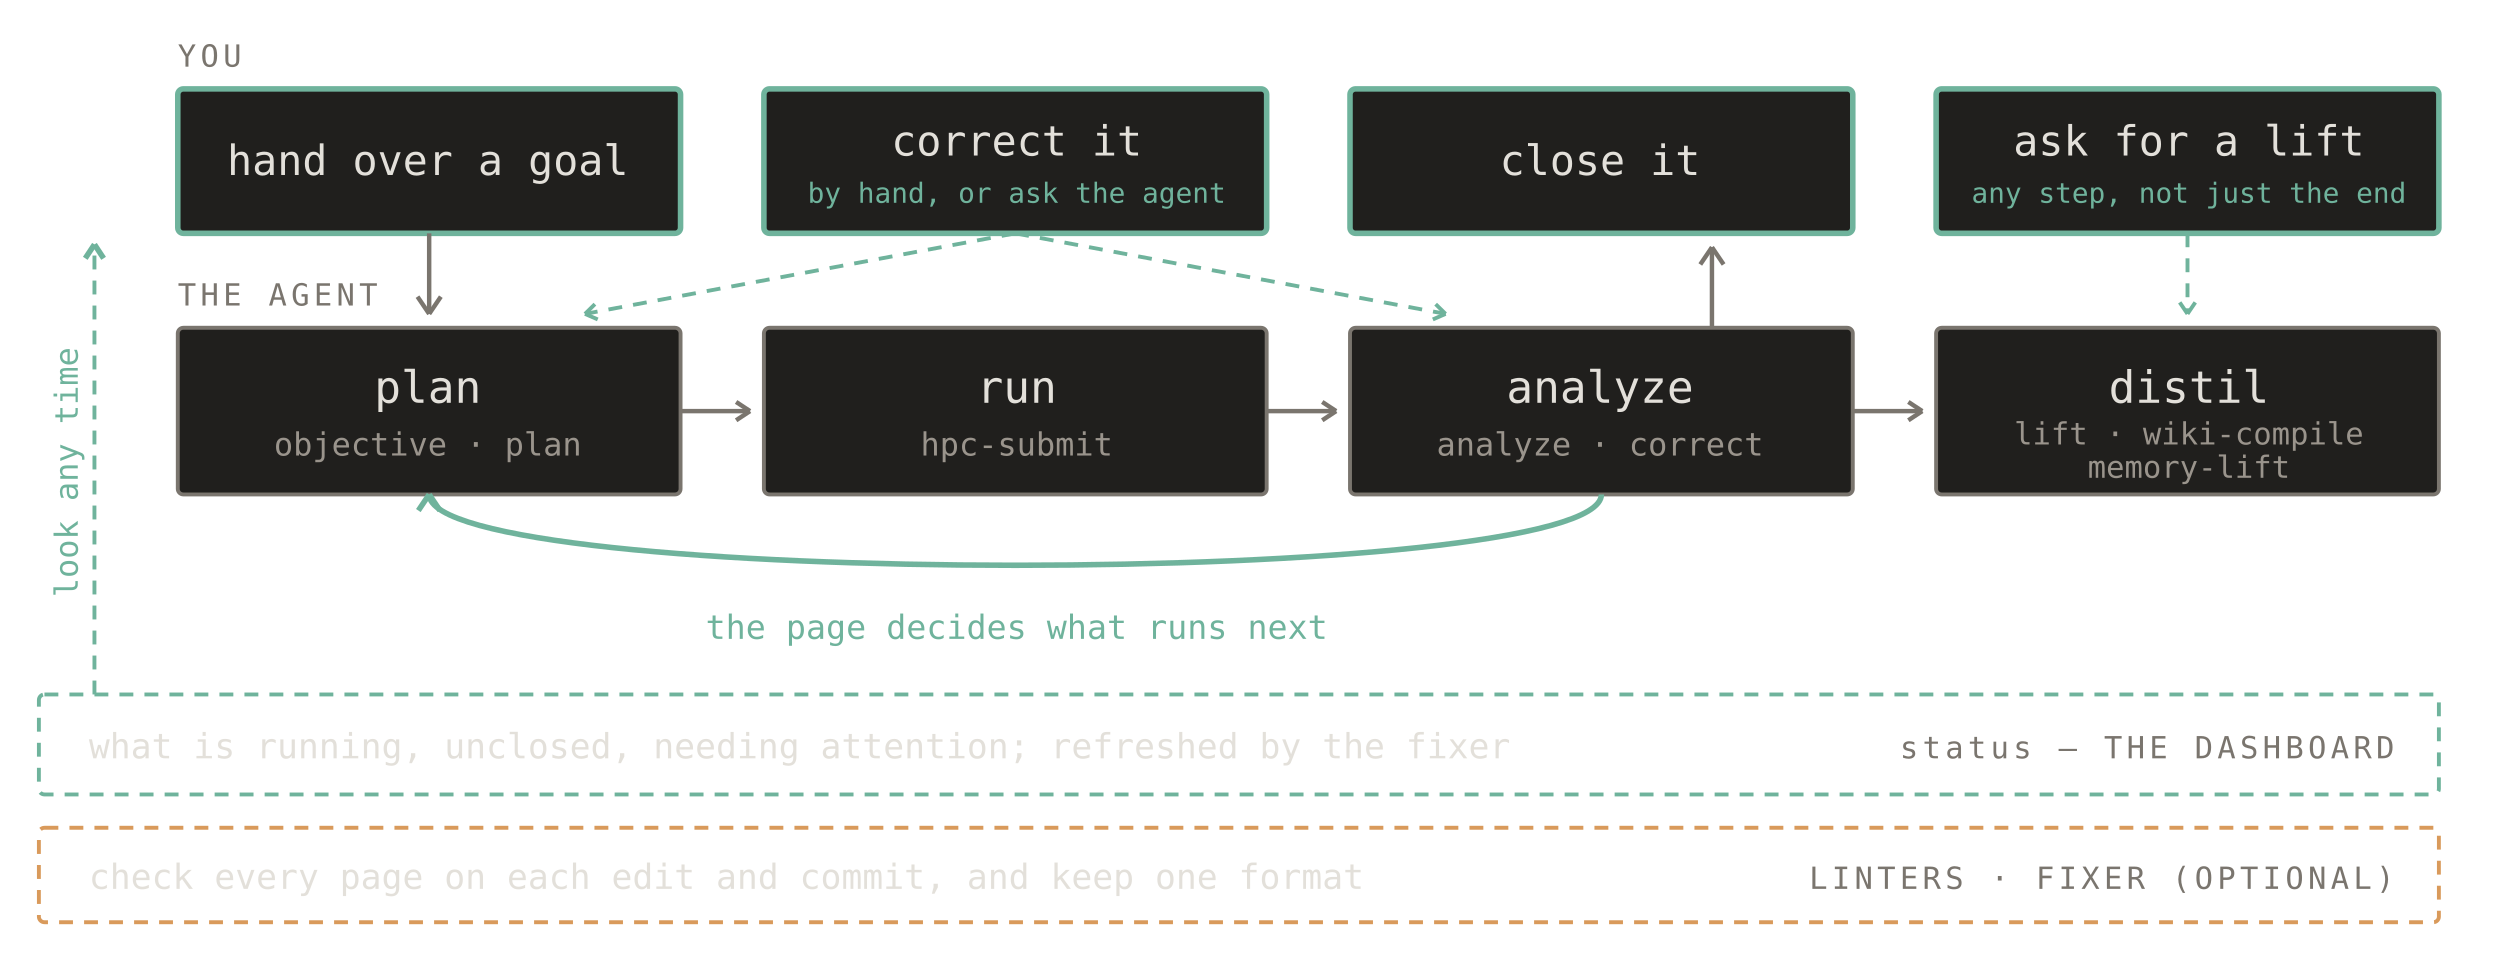
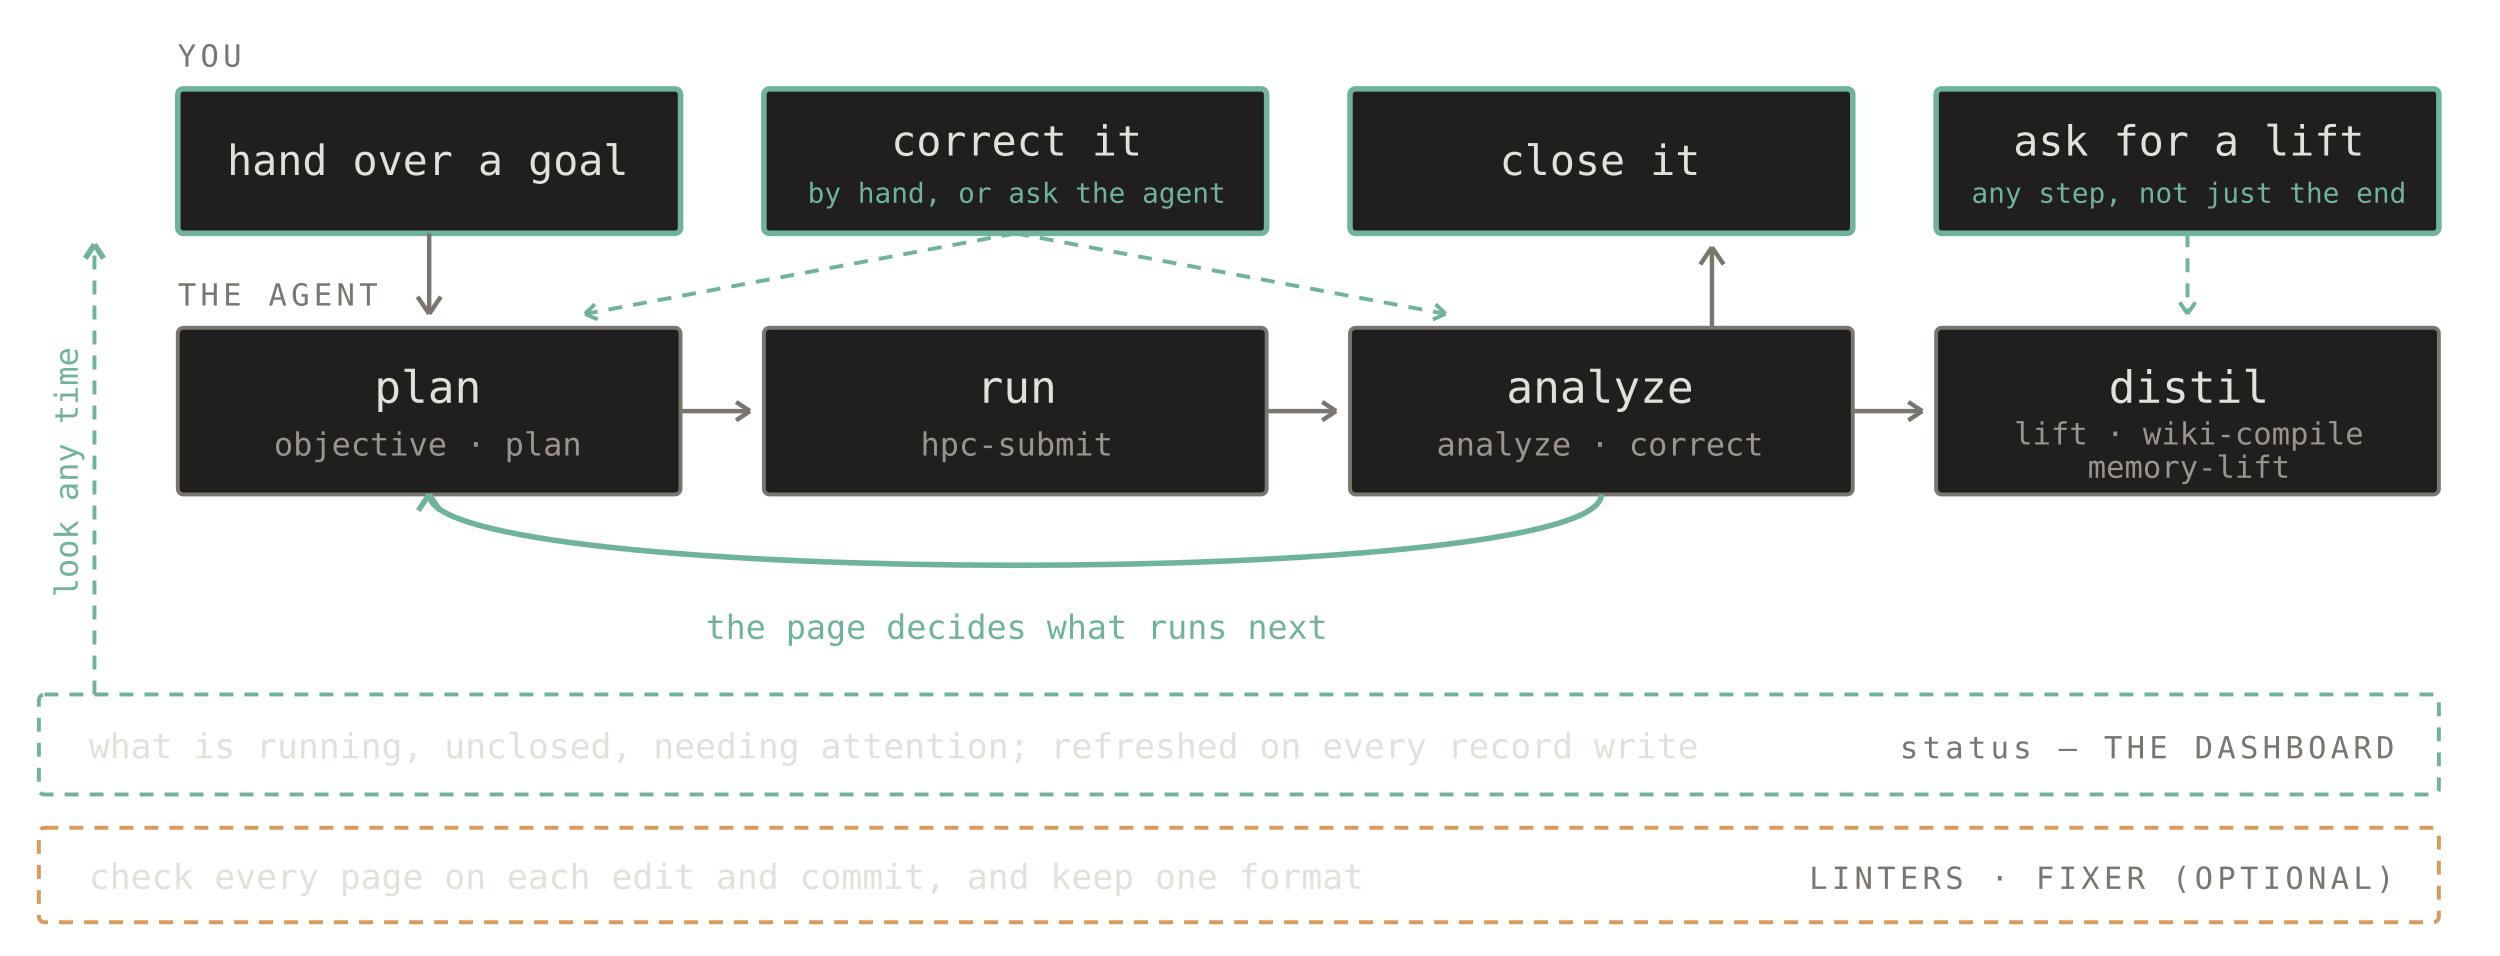
- <svg xmlns="http://www.w3.org/2000/svg" viewBox="0 0 900 344" role="img" aria-label="Two lanes and two bands. Top, what only you do: hand over a goal, correct it at any step, close it, ask for a lift. Below it, what the agent does: plan, run, analyze, distil, each naming the skills it drives, with an arc returning from analyze to plan where the page decides what runs next. Beneath both, the dashboard showing what is running, unclosed and needing attention; and the linters, which check every page on each edit and commit, with the optional fixer that re-runs them and keeps the dashboard current in the background.">
+ <svg xmlns="http://www.w3.org/2000/svg" viewBox="0 0 900 344" role="img" aria-label="Two lanes and two bands. Top, what only you do: hand over a goal, correct it at any step, close it, ask for a lift. Below it, what the agent does: plan, run, analyze, distil, each naming the skills it drives, with an arc returning from analyze to plan where the page decides what runs next. Beneath both, the dashboard showing what is running, unclosed and needing attention; and the linters, which check every page on each edit and commit, with the optional fixer that re-runs them in the background.">
  <text font-family="ui-monospace,SFMono-Regular,Menlo,Consolas,monospace" fill="#7A756E" letter-spacing="0.14em" x="64" y="24" text-anchor="start" style="font-size:11px">YOU</text>
  <rect fill="#201F1D" stroke="#6FB39C" stroke-width="2" x="64" y="32" width="181" height="52" rx="2" />
  <text font-family="ui-monospace,SFMono-Regular,Menlo,Consolas,monospace" fill="#E3E0DA" x="154" y="63" text-anchor="middle" style="font-size:15px">hand over a goal</text>
  <rect fill="#201F1D" stroke="#6FB39C" stroke-width="2" x="275" y="32" width="181" height="52" rx="2" />
  <text font-family="ui-monospace,SFMono-Regular,Menlo,Consolas,monospace" fill="#E3E0DA" x="366" y="56" text-anchor="middle" style="font-size:15px">correct it</text>
  <text font-family="ui-monospace,SFMono-Regular,Menlo,Consolas,monospace" fill="#6FB39C" x="366" y="73" text-anchor="middle" style="font-size:10px">by hand, or ask the agent</text>
  <rect fill="#201F1D" stroke="#6FB39C" stroke-width="2" x="486" y="32" width="181" height="52" rx="2" />
  <text font-family="ui-monospace,SFMono-Regular,Menlo,Consolas,monospace" fill="#E3E0DA" x="576" y="63" text-anchor="middle" style="font-size:15px">close it</text>
  <rect fill="#201F1D" stroke="#6FB39C" stroke-width="2" x="697" y="32" width="181" height="52" rx="2" />
  <text font-family="ui-monospace,SFMono-Regular,Menlo,Consolas,monospace" fill="#E3E0DA" x="788" y="56" text-anchor="middle" style="font-size:15px">ask for a lift</text>
  <text font-family="ui-monospace,SFMono-Regular,Menlo,Consolas,monospace" fill="#6FB39C" x="788" y="73" text-anchor="middle" style="font-size:10px">any step, not just the end</text>
  <text font-family="ui-monospace,SFMono-Regular,Menlo,Consolas,monospace" fill="#7A756E" letter-spacing="0.14em" x="64" y="110" text-anchor="start" style="font-size:11px">THE AGENT</text>
  <rect fill="#201F1D" stroke="#7A756E" stroke-width="1.4" x="64" y="118" width="181" height="60" rx="2" />
  <text font-family="ui-monospace,SFMono-Regular,Menlo,Consolas,monospace" fill="#E3E0DA" x="154" y="145" text-anchor="middle" style="font-size:16px">plan</text>
  <text font-family="ui-monospace,SFMono-Regular,Menlo,Consolas,monospace" fill="#9A948C" x="154" y="164" text-anchor="middle" style="font-size:11.5px">objective · plan</text>
  <rect fill="#201F1D" stroke="#7A756E" stroke-width="1.4" x="275" y="118" width="181" height="60" rx="2" />
  <text font-family="ui-monospace,SFMono-Regular,Menlo,Consolas,monospace" fill="#E3E0DA" x="366" y="145" text-anchor="middle" style="font-size:16px">run</text>
  <text font-family="ui-monospace,SFMono-Regular,Menlo,Consolas,monospace" fill="#9A948C" x="366" y="164" text-anchor="middle" style="font-size:11.5px">hpc-submit</text>
  <rect fill="#201F1D" stroke="#7A756E" stroke-width="1.4" x="486" y="118" width="181" height="60" rx="2" />
  <text font-family="ui-monospace,SFMono-Regular,Menlo,Consolas,monospace" fill="#E3E0DA" x="576" y="145" text-anchor="middle" style="font-size:16px">analyze</text>
  <text font-family="ui-monospace,SFMono-Regular,Menlo,Consolas,monospace" fill="#9A948C" x="576" y="164" text-anchor="middle" style="font-size:11.5px">analyze · correct</text>
  <rect fill="#201F1D" stroke="#7A756E" stroke-width="1.4" x="697" y="118" width="181" height="60" rx="2" />
  <text font-family="ui-monospace,SFMono-Regular,Menlo,Consolas,monospace" fill="#E3E0DA" x="788" y="145" text-anchor="middle" style="font-size:16px">distil</text>
  <text font-family="ui-monospace,SFMono-Regular,Menlo,Consolas,monospace" fill="#9A948C" x="788" y="160" text-anchor="middle" style="font-size:11px">lift · wiki-compile</text>
  <text font-family="ui-monospace,SFMono-Regular,Menlo,Consolas,monospace" fill="#9A948C" x="788" y="172" text-anchor="middle" style="font-size:11px">memory-lift</text>
  <line fill="none" stroke="#7A756E" stroke-width="1.6" x1="154.5" y1="84.0" x2="154.5" y2="113.0" />
  <line fill="none" stroke="#7A756E" stroke-width="1.6" x1="154.5" y1="113.0" x2="150.3" y2="106.8" />
  <line fill="none" stroke="#7A756E" stroke-width="1.6" x1="154.5" y1="113.0" x2="158.7" y2="106.8" />
  <line fill="none" stroke="#7A756E" stroke-width="1.6" x1="616.3" y1="118.0" x2="616.3" y2="89.0" />
  <line fill="none" stroke="#7A756E" stroke-width="1.6" x1="616.3" y1="89.0" x2="620.5" y2="95.2" />
  <line fill="none" stroke="#7A756E" stroke-width="1.6" x1="616.3" y1="89.0" x2="612.1" y2="95.2" />
  <line fill="none" stroke="#6FB39C" stroke-width="1.4" stroke-dasharray="5 4" x1="365.5" y1="84.0" x2="520.4" y2="113.0" />
  <line fill="none" stroke="#6FB39C" stroke-width="1.4" stroke-dasharray="5 4" x1="520.4" y1="113.0" x2="513.5" y2="116.0" />
  <line fill="none" stroke="#6FB39C" stroke-width="1.4" stroke-dasharray="5 4" x1="520.4" y1="113.0" x2="515.0" y2="107.7" />
  <line fill="none" stroke="#6FB39C" stroke-width="1.4" stroke-dasharray="5 4" x1="365.5" y1="84.0" x2="210.6" y2="113.0" />
  <line fill="none" stroke="#6FB39C" stroke-width="1.4" stroke-dasharray="5 4" x1="210.6" y1="113.0" x2="216.0" y2="107.7" />
  <line fill="none" stroke="#6FB39C" stroke-width="1.4" stroke-dasharray="5 4" x1="210.6" y1="113.0" x2="217.5" y2="116.0" />
  <line fill="none" stroke="#6FB39C" stroke-width="1.4" stroke-dasharray="5 4" x1="787.5" y1="84.0" x2="787.5" y2="113.0" />
  <line fill="none" stroke="#6FB39C" stroke-width="1.4" stroke-dasharray="5 4" x1="787.5" y1="113.0" x2="783.3" y2="106.8" />
  <line fill="none" stroke="#6FB39C" stroke-width="1.4" stroke-dasharray="5 4" x1="787.5" y1="113.0" x2="791.7" y2="106.8" />
  <line fill="none" stroke="#7A756E" stroke-width="1.6" x1="245.0" y1="148.0" x2="270.0" y2="148.0" />
  <line fill="none" stroke="#7A756E" stroke-width="1.6" x1="270.0" y1="148.0" x2="265.0" y2="151.3" />
  <line fill="none" stroke="#7A756E" stroke-width="1.6" x1="270.0" y1="148.0" x2="265.0" y2="144.7" />
  <line fill="none" stroke="#7A756E" stroke-width="1.6" x1="456.0" y1="148.0" x2="481.0" y2="148.0" />
  <line fill="none" stroke="#7A756E" stroke-width="1.6" x1="481.0" y1="148.0" x2="476.0" y2="151.3" />
  <line fill="none" stroke="#7A756E" stroke-width="1.6" x1="481.0" y1="148.0" x2="476.0" y2="144.7" />
  <line fill="none" stroke="#7A756E" stroke-width="1.6" x1="667.0" y1="148.0" x2="692.0" y2="148.0" />
  <line fill="none" stroke="#7A756E" stroke-width="1.6" x1="692.0" y1="148.0" x2="687.0" y2="151.3" />
  <line fill="none" stroke="#7A756E" stroke-width="1.6" x1="692.0" y1="148.0" x2="687.0" y2="144.7" />
  <path fill="none" stroke="#6FB39C" stroke-width="2" d="M576.5,178 C576.5,212 154.5,212 154.5,178" />
  <line fill="none" stroke="#6FB39C" stroke-width="2" x1="154.5" y1="178.0" x2="158.4" y2="183.8" />
  <line fill="none" stroke="#6FB39C" stroke-width="2" x1="154.5" y1="178.0" x2="150.6" y2="183.8" />
  <text font-family="ui-monospace,SFMono-Regular,Menlo,Consolas,monospace" fill="#6FB39C" x="366" y="230" text-anchor="middle" style="font-size:12px">the page decides what runs next</text>
  <rect fill="none" stroke="#6FB39C" stroke-width="1.4" stroke-dasharray="5 4" x="14" y="250" width="864" height="36" rx="2" />
-   <text font-family="ui-monospace,SFMono-Regular,Menlo,Consolas,monospace" fill="#E3E0DA" x="32" y="273" text-anchor="start" style="font-size:12.5px">what is running, unclosed, needing attention; refreshed by the fixer</text>
+   <text font-family="ui-monospace,SFMono-Regular,Menlo,Consolas,monospace" fill="#E3E0DA" x="32" y="273" text-anchor="start" style="font-size:12.5px">what is running, unclosed, needing attention; refreshed on every record write</text>
  <text font-family="ui-monospace,SFMono-Regular,Menlo,Consolas,monospace" fill="#7A756E" letter-spacing="0.14em" x="862" y="273" text-anchor="end" style="font-size:11px">status — THE DASHBOARD</text>
  <line fill="none" stroke="#6FB39C" stroke-width="1.4" stroke-dasharray="5 4" x1="34" y1="250" x2="34" y2="92" />
  <line fill="none" stroke="#6FB39C" stroke-width="2" x1="34.0" y1="88.0" x2="37.3" y2="93.0" />
  <line fill="none" stroke="#6FB39C" stroke-width="2" x1="34.0" y1="88.0" x2="30.7" y2="93.0" />
  <text font-family="ui-monospace,SFMono-Regular,Menlo,Consolas,monospace" fill="#6FB39C" x="-170" y="28" text-anchor="middle" style="font-size:11.5px" transform="rotate(-90 0 0)">look any time</text>
  <rect fill="none" stroke="#D99A5B" stroke-width="1.4" stroke-dasharray="5 4" x="14" y="298" width="864" height="34" rx="2" />
  <text font-family="ui-monospace,SFMono-Regular,Menlo,Consolas,monospace" fill="#E3E0DA" x="32" y="320" text-anchor="start" style="font-size:12.5px">check every page on each edit and commit, and keep one format</text>
  <text font-family="ui-monospace,SFMono-Regular,Menlo,Consolas,monospace" fill="#7A756E" letter-spacing="0.14em" x="862" y="320" text-anchor="end" style="font-size:11px">LINTERS · FIXER (OPTIONAL)</text>
</svg>
